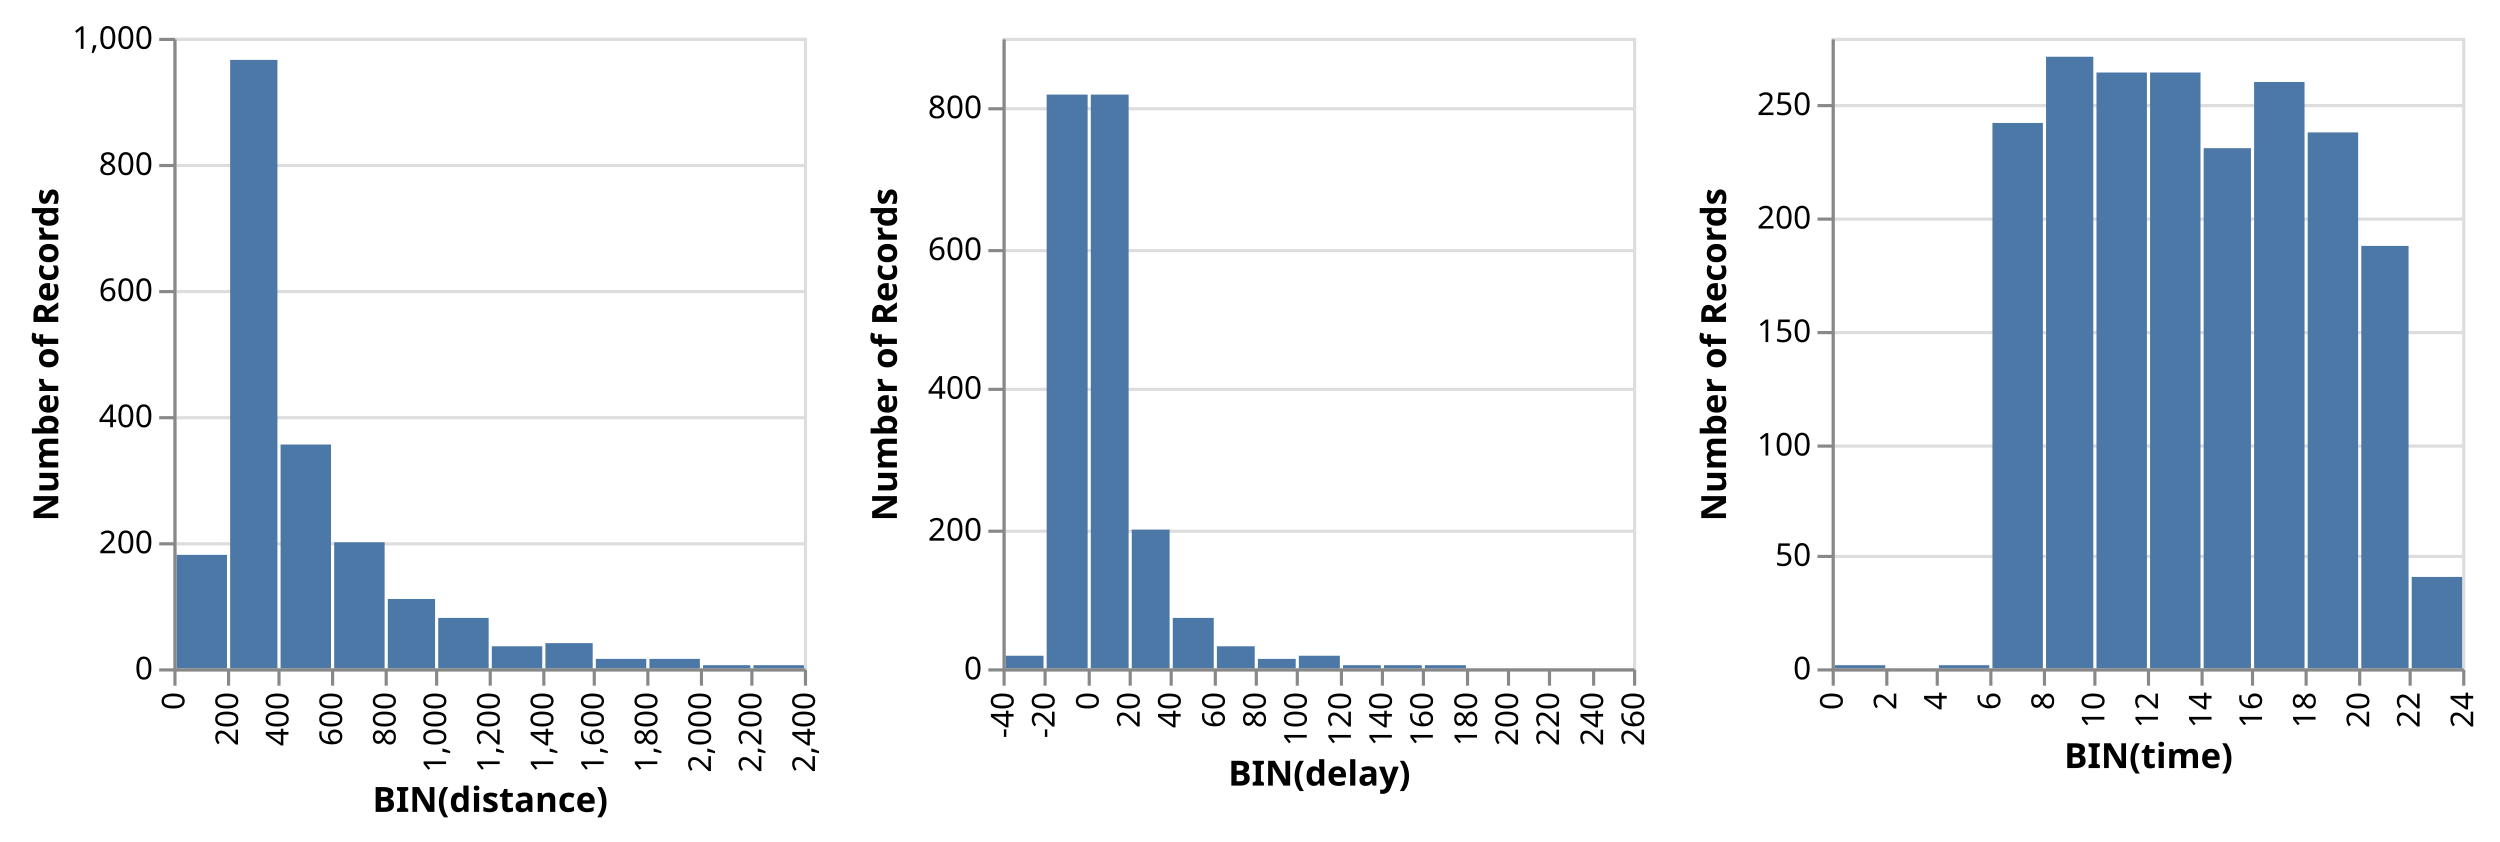
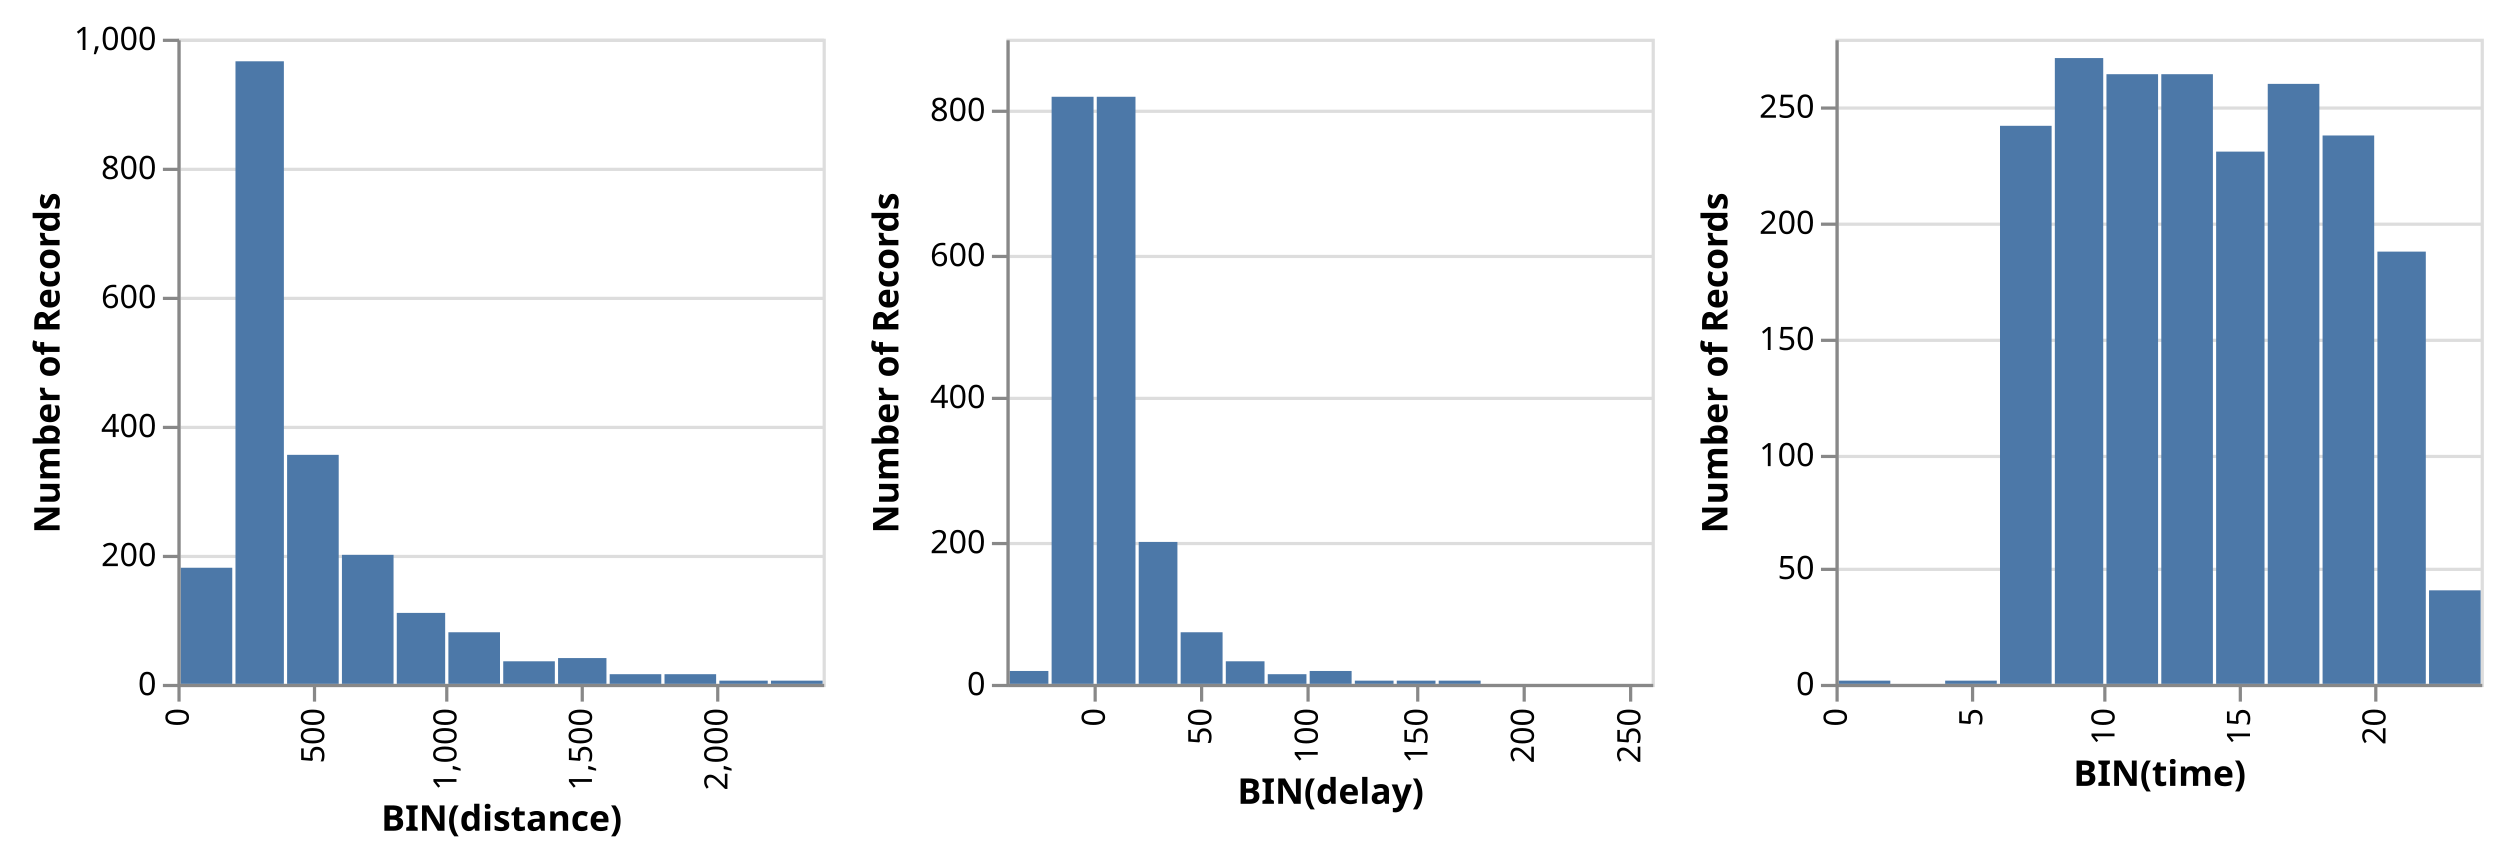
- <svg xmlns="http://www.w3.org/2000/svg" class="marks" width="793" height="267" viewBox="0 0 793 267" version="1.1">
+ <svg xmlns="http://www.w3.org/2000/svg" class="marks" width="775" height="267" viewBox="0 0 775 267" version="1.1">
  <g transform="translate(55,12)">
    <g class="mark-group role-frame root">
      <g transform="translate(0,0)">
        <path class="background" d="M0,0h200v200h-200Z" style="fill: none;" />
        <g>
          <g class="mark-group role-scope child_distance_group">
            <g transform="translate(0,0)">
              <path class="background" d="M0.5,0.5h200v200h-200Z" style="fill: transparent; stroke: #ddd;" />
              <g>
                <g class="mark-group role-axis">
                  <g transform="translate(0.5,0.5)">
                    <path class="background" d="M0,0h0v0h0Z" style="pointer-events: none; fill: none;" />
                    <g>
                      <g class="mark-rule role-axis-grid" style="pointer-events: none;">
                        <line transform="translate(0,200)" x2="200" y2="0" style="fill: none; stroke: #ddd; stroke-width: 1; stroke-dasharray: ; opacity: 1;" />
                        <line transform="translate(0,160)" x2="200" y2="0" style="fill: none; stroke: #ddd; stroke-width: 1; stroke-dasharray: ; opacity: 1;" />
                        <line transform="translate(0,120)" x2="200" y2="0" style="fill: none; stroke: #ddd; stroke-width: 1; stroke-dasharray: ; opacity: 1;" />
                        <line transform="translate(0,80)" x2="200" y2="0" style="fill: none; stroke: #ddd; stroke-width: 1; stroke-dasharray: ; opacity: 1;" />
                        <line transform="translate(0,40)" x2="200" y2="0" style="fill: none; stroke: #ddd; stroke-width: 1; stroke-dasharray: ; opacity: 1;" />
                        <line transform="translate(0,0)" x2="200" y2="0" style="fill: none; stroke: #ddd; stroke-width: 1; stroke-dasharray: ; opacity: 1;" />
                      </g>
                    </g>
                  </g>
                </g>
                <g class="mark-rect role-mark child_distance_marks">
                  <path d="M34,129h16v71h-16Z" style="fill: #4c78a8;" />
                  <path d="M51,160h16v40h-16Z" style="fill: #4c78a8;" />
                  <path d="M18,7h15v193h-15Z" style="fill: #4c78a8;" />
                  <path d="M1,164h16v36h-16Z" style="fill: #4c78a8;" />
                  <path d="M68,178h15v22h-15Z" style="fill: #4c78a8;" />
                  <path d="M118,192h15v8h-15Z" style="fill: #4c78a8;" />
                  <path d="M84,184h16v16h-16Z" style="fill: #4c78a8;" />
                  <path d="M168,199h15v1h-15Z" style="fill: #4c78a8;" />
                  <path d="M151,197h16v3h-16Z" style="fill: #4c78a8;" />
                  <path d="M134,197h16v3h-16Z" style="fill: #4c78a8;" />
                  <path d="M101,193h16v7h-16Z" style="fill: #4c78a8;" />
                  <path d="M184,199h16v1h-16Z" style="fill: #4c78a8;" />
                </g>
                <g class="mark-group role-axis">
                  <g transform="translate(0.5,200.5)">
                    <path class="background" d="M0,0h0v0h0Z" style="pointer-events: none; fill: none;" />
                    <g>
                      <g class="mark-rule role-axis-tick" style="pointer-events: none;">
                        <line transform="translate(0,0)" x2="0" y2="5" style="fill: none; stroke: #888; stroke-width: 1; opacity: 1;" />
-                         <line transform="translate(17,0)" x2="0" y2="5" style="fill: none; stroke: #888; stroke-width: 1; opacity: 1;" />
-                         <line transform="translate(33,0)" x2="0" y2="5" style="fill: none; stroke: #888; stroke-width: 1; opacity: 1;" />
-                         <line transform="translate(50,0)" x2="0" y2="5" style="fill: none; stroke: #888; stroke-width: 1; opacity: 1;" />
-                         <line transform="translate(67,0)" x2="0" y2="5" style="fill: none; stroke: #888; stroke-width: 1; opacity: 1;" />
+                         <line transform="translate(42,0)" x2="0" y2="5" style="fill: none; stroke: #888; stroke-width: 1; opacity: 1;" />
                        <line transform="translate(83,0)" x2="0" y2="5" style="fill: none; stroke: #888; stroke-width: 1; opacity: 1;" />
-                         <line transform="translate(100,0)" x2="0" y2="5" style="fill: none; stroke: #888; stroke-width: 1; opacity: 1;" />
-                         <line transform="translate(117,0)" x2="0" y2="5" style="fill: none; stroke: #888; stroke-width: 1; opacity: 1;" />
-                         <line transform="translate(133,0)" x2="0" y2="5" style="fill: none; stroke: #888; stroke-width: 1; opacity: 1;" />
-                         <line transform="translate(150,0)" x2="0" y2="5" style="fill: none; stroke: #888; stroke-width: 1; opacity: 1;" />
+                         <line transform="translate(125,0)" x2="0" y2="5" style="fill: none; stroke: #888; stroke-width: 1; opacity: 1;" />
                        <line transform="translate(167,0)" x2="0" y2="5" style="fill: none; stroke: #888; stroke-width: 1; opacity: 1;" />
-                         <line transform="translate(183,0)" x2="0" y2="5" style="fill: none; stroke: #888; stroke-width: 1; opacity: 1;" />
-                         <line transform="translate(200,0)" x2="0" y2="5" style="fill: none; stroke: #888; stroke-width: 1; opacity: 1;" />
                      </g>
                      <g class="mark-text role-axis-label" style="pointer-events: none;">
                        <text text-anchor="end" transform="translate(0,7) rotate(270) translate(0,3)" style="font: 10px sans-serif; fill: #000; opacity: 1;">0</text>
-                         <text text-anchor="end" transform="translate(17,7) rotate(270) translate(0,3)" style="font: 10px sans-serif; fill: #000; opacity: 1;">200</text>
-                         <text text-anchor="end" transform="translate(33,7) rotate(270) translate(0,3)" style="font: 10px sans-serif; fill: #000; opacity: 1;">400</text>
-                         <text text-anchor="end" transform="translate(50,7) rotate(270) translate(0,3)" style="font: 10px sans-serif; fill: #000; opacity: 1;">600</text>
-                         <text text-anchor="end" transform="translate(67,7) rotate(270) translate(0,3)" style="font: 10px sans-serif; fill: #000; opacity: 1;">800</text>
+                         <text text-anchor="end" transform="translate(42,7) rotate(270) translate(0,3)" style="font: 10px sans-serif; fill: #000; opacity: 1;">500</text>
                        <text text-anchor="end" transform="translate(83,7) rotate(270) translate(0,3)" style="font: 10px sans-serif; fill: #000; opacity: 1;">1,000</text>
-                         <text text-anchor="end" transform="translate(100,7) rotate(270) translate(0,3)" style="font: 10px sans-serif; fill: #000; opacity: 1;">1,200</text>
-                         <text text-anchor="end" transform="translate(117,7) rotate(270) translate(0,3)" style="font: 10px sans-serif; fill: #000; opacity: 1;">1,400</text>
-                         <text text-anchor="end" transform="translate(133,7) rotate(270) translate(0,3)" style="font: 10px sans-serif; fill: #000; opacity: 1;">1,600</text>
-                         <text text-anchor="end" transform="translate(150,7) rotate(270) translate(0,3)" style="font: 10px sans-serif; fill: #000; opacity: 1;">1,800</text>
+                         <text text-anchor="end" transform="translate(125,7) rotate(270) translate(0,3)" style="font: 10px sans-serif; fill: #000; opacity: 1;">1,500</text>
                        <text text-anchor="end" transform="translate(167,7) rotate(270) translate(0,3)" style="font: 10px sans-serif; fill: #000; opacity: 1;">2,000</text>
-                         <text text-anchor="end" transform="translate(183,7) rotate(270) translate(0,3)" style="font: 10px sans-serif; fill: #000; opacity: 1;">2,200</text>
-                         <text text-anchor="end" transform="translate(200,7) rotate(270) translate(0,3)" style="font: 10px sans-serif; fill: #000; opacity: 1;">2,400</text>
                      </g>
                      <g class="mark-rule role-axis-domain" style="pointer-events: none;">
                        <line transform="translate(0,0)" x2="200" y2="0" style="fill: none; stroke: #888; stroke-width: 1; opacity: 1;" />
                      </g>
                      <g class="mark-text role-axis-title" style="pointer-events: none;">
                        <text text-anchor="middle" transform="translate(100,45.02441)" style="font: bold 11px sans-serif; fill: #000; opacity: 1;">BIN(distance)</text>
                      </g>
                    </g>
                  </g>
                </g>
                <g class="mark-group role-axis">
                  <g transform="translate(0.5,0.5)">
                    <path class="background" d="M0,0h0v0h0Z" style="pointer-events: none; fill: none;" />
                    <g>
                      <g class="mark-rule role-axis-tick" style="pointer-events: none;">
                        <line transform="translate(0,200)" x2="-5" y2="0" style="fill: none; stroke: #888; stroke-width: 1; opacity: 1;" />
                        <line transform="translate(0,160)" x2="-5" y2="0" style="fill: none; stroke: #888; stroke-width: 1; opacity: 1;" />
                        <line transform="translate(0,120)" x2="-5" y2="0" style="fill: none; stroke: #888; stroke-width: 1; opacity: 1;" />
                        <line transform="translate(0,80)" x2="-5" y2="0" style="fill: none; stroke: #888; stroke-width: 1; opacity: 1;" />
                        <line transform="translate(0,40)" x2="-5" y2="0" style="fill: none; stroke: #888; stroke-width: 1; opacity: 1;" />
                        <line transform="translate(0,0)" x2="-5" y2="0" style="fill: none; stroke: #888; stroke-width: 1; opacity: 1;" />
                      </g>
                      <g class="mark-text role-axis-label" style="pointer-events: none;">
                        <text text-anchor="end" transform="translate(-7,203)" style="font: 10px sans-serif; fill: #000; opacity: 1;">0</text>
                        <text text-anchor="end" transform="translate(-7,163)" style="font: 10px sans-serif; fill: #000; opacity: 1;">200</text>
                        <text text-anchor="end" transform="translate(-7,123)" style="font: 10px sans-serif; fill: #000; opacity: 1;">400</text>
                        <text text-anchor="end" transform="translate(-7,83)" style="font: 10px sans-serif; fill: #000; opacity: 1;">600</text>
                        <text text-anchor="end" transform="translate(-7,43)" style="font: 10px sans-serif; fill: #000; opacity: 1;">800</text>
                        <text text-anchor="end" transform="translate(-7,3)" style="font: 10px sans-serif; fill: #000; opacity: 1;">1,000</text>
                      </g>
                      <g class="mark-rule role-axis-domain" style="pointer-events: none;">
                        <line transform="translate(0,200)" x2="0" y2="-200" style="fill: none; stroke: #888; stroke-width: 1; opacity: 1;" />
                      </g>
                      <g class="mark-text role-axis-title" style="pointer-events: none;">
                        <text text-anchor="middle" transform="translate(-35.02441,100) rotate(-90) translate(0,-2)" style="font: bold 11px sans-serif; fill: #000; opacity: 1;">Number of Records</text>
                      </g>
                    </g>
                  </g>
                </g>
              </g>
            </g>
          </g>
          <g class="mark-group role-scope child_delay_group">
-             <g transform="translate(263,0)">
+             <g transform="translate(257,0)">
              <path class="background" d="M0.5,0.5h200v200h-200Z" style="fill: transparent; stroke: #ddd;" />
              <g>
                <g class="mark-group role-axis">
                  <g transform="translate(0.5,0.5)">
                    <path class="background" d="M0,0h0v0h0Z" style="pointer-events: none; fill: none;" />
                    <g>
                      <g class="mark-rule role-axis-grid" style="pointer-events: none;">
                        <line transform="translate(0,200)" x2="200" y2="0" style="fill: none; stroke: #ddd; stroke-width: 1; stroke-dasharray: ; opacity: 1;" />
                        <line transform="translate(0,156)" x2="200" y2="0" style="fill: none; stroke: #ddd; stroke-width: 1; stroke-dasharray: ; opacity: 1;" />
                        <line transform="translate(0,111)" x2="200" y2="0" style="fill: none; stroke: #ddd; stroke-width: 1; stroke-dasharray: ; opacity: 1;" />
                        <line transform="translate(0,67)" x2="200" y2="0" style="fill: none; stroke: #ddd; stroke-width: 1; stroke-dasharray: ; opacity: 1;" />
                        <line transform="translate(0,22)" x2="200" y2="0" style="fill: none; stroke: #ddd; stroke-width: 1; stroke-dasharray: ; opacity: 1;" />
                      </g>
                    </g>
                  </g>
                </g>
                <g class="mark-rect role-mark child_delay_marks">
                  <path d="M28,18h12v182h-12Z" style="fill: #4c78a8;" />
                  <path d="M14,18h13v182h-13Z" style="fill: #4c78a8;" />
                  <path d="M54,184h13v16h-13Z" style="fill: #4c78a8;" />
                  <path d="M41,156h12v44h-12Z" style="fill: #4c78a8;" />
                  <path d="M134,199h13v1h-13Z" style="fill: #4c78a8;" />
                  <path d="M94,196h13v4h-13Z" style="fill: #4c78a8;" />
                  <path d="M68,193h12v7h-12Z" style="fill: #4c78a8;" />
                  <path d="M1,196h12v4h-12Z" style="fill: #4c78a8;" />
                  <path d="M81,197h12v3h-12Z" style="fill: #4c78a8;" />
                  <path d="M148,200h12v0h-12Z" style="fill: #4c78a8;" />
                  <path d="M121,199h12v1h-12Z" style="fill: #4c78a8;" />
                  <path d="M188,200h12v0h-12Z" style="fill: #4c78a8;" />
                  <path d="M108,199h12v1h-12Z" style="fill: #4c78a8;" />
                  <path d="M161,200h12v0h-12Z" style="fill: #4c78a8;" />
                  <path d="M174,200h13v0h-13Z" style="fill: #4c78a8;" />
                </g>
                <g class="mark-group role-axis">
                  <g transform="translate(0.5,200.5)">
                    <path class="background" d="M0,0h0v0h0Z" style="pointer-events: none; fill: none;" />
                    <g>
                      <g class="mark-rule role-axis-tick" style="pointer-events: none;">
-                         <line transform="translate(0,0)" x2="0" y2="5" style="fill: none; stroke: #888; stroke-width: 1; opacity: 1;" />
-                         <line transform="translate(13,0)" x2="0" y2="5" style="fill: none; stroke: #888; stroke-width: 1; opacity: 1;" />
                        <line transform="translate(27,0)" x2="0" y2="5" style="fill: none; stroke: #888; stroke-width: 1; opacity: 1;" />
-                         <line transform="translate(40,0)" x2="0" y2="5" style="fill: none; stroke: #888; stroke-width: 1; opacity: 1;" />
-                         <line transform="translate(53,0)" x2="0" y2="5" style="fill: none; stroke: #888; stroke-width: 1; opacity: 1;" />
-                         <line transform="translate(67,0)" x2="0" y2="5" style="fill: none; stroke: #888; stroke-width: 1; opacity: 1;" />
-                         <line transform="translate(80,0)" x2="0" y2="5" style="fill: none; stroke: #888; stroke-width: 1; opacity: 1;" />
+                         <line transform="translate(60,0)" x2="0" y2="5" style="fill: none; stroke: #888; stroke-width: 1; opacity: 1;" />
                        <line transform="translate(93,0)" x2="0" y2="5" style="fill: none; stroke: #888; stroke-width: 1; opacity: 1;" />
-                         <line transform="translate(107,0)" x2="0" y2="5" style="fill: none; stroke: #888; stroke-width: 1; opacity: 1;" />
-                         <line transform="translate(120,0)" x2="0" y2="5" style="fill: none; stroke: #888; stroke-width: 1; opacity: 1;" />
-                         <line transform="translate(133,0)" x2="0" y2="5" style="fill: none; stroke: #888; stroke-width: 1; opacity: 1;" />
-                         <line transform="translate(147,0)" x2="0" y2="5" style="fill: none; stroke: #888; stroke-width: 1; opacity: 1;" />
+                         <line transform="translate(127,0)" x2="0" y2="5" style="fill: none; stroke: #888; stroke-width: 1; opacity: 1;" />
                        <line transform="translate(160,0)" x2="0" y2="5" style="fill: none; stroke: #888; stroke-width: 1; opacity: 1;" />
-                         <line transform="translate(173,0)" x2="0" y2="5" style="fill: none; stroke: #888; stroke-width: 1; opacity: 1;" />
-                         <line transform="translate(187,0)" x2="0" y2="5" style="fill: none; stroke: #888; stroke-width: 1; opacity: 1;" />
-                         <line transform="translate(200,0)" x2="0" y2="5" style="fill: none; stroke: #888; stroke-width: 1; opacity: 1;" />
-                       </g>
-                       <g class="mark-text role-axis-label" style="pointer-events: none;">
-                         <text text-anchor="end" transform="translate(0,7) rotate(270) translate(0,3)" style="font: 10px sans-serif; fill: #000; opacity: 1;">-40</text>
-                         <text text-anchor="end" transform="translate(13,7) rotate(270) translate(0,3)" style="font: 10px sans-serif; fill: #000; opacity: 1;">-20</text>
+                         <line transform="translate(193,0)" x2="0" y2="5" style="fill: none; stroke: #888; stroke-width: 1; opacity: 1;" />
+                       </g>
+                       <g class="mark-text role-axis-label" style="pointer-events: none;">
                        <text text-anchor="end" transform="translate(27,7) rotate(270) translate(0,3)" style="font: 10px sans-serif; fill: #000; opacity: 1;">0</text>
-                         <text text-anchor="end" transform="translate(40,7) rotate(270) translate(0,3)" style="font: 10px sans-serif; fill: #000; opacity: 1;">20</text>
-                         <text text-anchor="end" transform="translate(53,7) rotate(270) translate(0,3)" style="font: 10px sans-serif; fill: #000; opacity: 1;">40</text>
-                         <text text-anchor="end" transform="translate(67,7) rotate(270) translate(0,3)" style="font: 10px sans-serif; fill: #000; opacity: 1;">60</text>
-                         <text text-anchor="end" transform="translate(80,7) rotate(270) translate(0,3)" style="font: 10px sans-serif; fill: #000; opacity: 1;">80</text>
+                         <text text-anchor="end" transform="translate(60,7) rotate(270) translate(0,3)" style="font: 10px sans-serif; fill: #000; opacity: 1;">50</text>
                        <text text-anchor="end" transform="translate(93,7) rotate(270) translate(0,3)" style="font: 10px sans-serif; fill: #000; opacity: 1;">100</text>
-                         <text text-anchor="end" transform="translate(107,7) rotate(270) translate(0,3)" style="font: 10px sans-serif; fill: #000; opacity: 1;">120</text>
-                         <text text-anchor="end" transform="translate(120,7) rotate(270) translate(0,3)" style="font: 10px sans-serif; fill: #000; opacity: 1;">140</text>
-                         <text text-anchor="end" transform="translate(133,7) rotate(270) translate(0,3)" style="font: 10px sans-serif; fill: #000; opacity: 1;">160</text>
-                         <text text-anchor="end" transform="translate(147,7) rotate(270) translate(0,3)" style="font: 10px sans-serif; fill: #000; opacity: 1;">180</text>
+                         <text text-anchor="end" transform="translate(127,7) rotate(270) translate(0,3)" style="font: 10px sans-serif; fill: #000; opacity: 1;">150</text>
                        <text text-anchor="end" transform="translate(160,7) rotate(270) translate(0,3)" style="font: 10px sans-serif; fill: #000; opacity: 1;">200</text>
-                         <text text-anchor="end" transform="translate(173,7) rotate(270) translate(0,3)" style="font: 10px sans-serif; fill: #000; opacity: 1;">220</text>
-                         <text text-anchor="end" transform="translate(187,7) rotate(270) translate(0,3)" style="font: 10px sans-serif; fill: #000; opacity: 1;">240</text>
-                         <text text-anchor="end" transform="translate(200,7) rotate(270) translate(0,3)" style="font: 10px sans-serif; fill: #000; opacity: 1;">260</text>
+                         <text text-anchor="end" transform="translate(193,7) rotate(270) translate(0,3)" style="font: 10px sans-serif; fill: #000; opacity: 1;">250</text>
                      </g>
                      <g class="mark-rule role-axis-domain" style="pointer-events: none;">
                        <line transform="translate(0,0)" x2="200" y2="0" style="fill: none; stroke: #888; stroke-width: 1; opacity: 1;" />
                      </g>
                      <g class="mark-text role-axis-title" style="pointer-events: none;">
                        <text text-anchor="middle" transform="translate(100,36.68457)" style="font: bold 11px sans-serif; fill: #000; opacity: 1;">BIN(delay)</text>
                      </g>
                    </g>
                  </g>
                </g>
                <g class="mark-group role-axis">
                  <g transform="translate(0.5,0.5)">
                    <path class="background" d="M0,0h0v0h0Z" style="pointer-events: none; fill: none;" />
                    <g>
                      <g class="mark-rule role-axis-tick" style="pointer-events: none;">
                        <line transform="translate(0,200)" x2="-5" y2="0" style="fill: none; stroke: #888; stroke-width: 1; opacity: 1;" />
                        <line transform="translate(0,156)" x2="-5" y2="0" style="fill: none; stroke: #888; stroke-width: 1; opacity: 1;" />
                        <line transform="translate(0,111)" x2="-5" y2="0" style="fill: none; stroke: #888; stroke-width: 1; opacity: 1;" />
                        <line transform="translate(0,67)" x2="-5" y2="0" style="fill: none; stroke: #888; stroke-width: 1; opacity: 1;" />
                        <line transform="translate(0,22)" x2="-5" y2="0" style="fill: none; stroke: #888; stroke-width: 1; opacity: 1;" />
                      </g>
                      <g class="mark-text role-axis-label" style="pointer-events: none;">
                        <text text-anchor="end" transform="translate(-7,203)" style="font: 10px sans-serif; fill: #000; opacity: 1;">0</text>
                        <text text-anchor="end" transform="translate(-7,159)" style="font: 10px sans-serif; fill: #000; opacity: 1;">200</text>
                        <text text-anchor="end" transform="translate(-7,114)" style="font: 10px sans-serif; fill: #000; opacity: 1;">400</text>
                        <text text-anchor="end" transform="translate(-7,70)" style="font: 10px sans-serif; fill: #000; opacity: 1;">600</text>
                        <text text-anchor="end" transform="translate(-7,25)" style="font: 10px sans-serif; fill: #000; opacity: 1;">800</text>
                      </g>
                      <g class="mark-rule role-axis-domain" style="pointer-events: none;">
                        <line transform="translate(0,200)" x2="0" y2="-200" style="fill: none; stroke: #888; stroke-width: 1; opacity: 1;" />
                      </g>
                      <g class="mark-text role-axis-title" style="pointer-events: none;">
                        <text text-anchor="middle" transform="translate(-32,100) rotate(-90) translate(0,-2)" style="font: bold 11px sans-serif; fill: #000; opacity: 1;">Number of Records</text>
                      </g>
                    </g>
                  </g>
                </g>
              </g>
            </g>
          </g>
          <g class="mark-group role-scope child_time_group">
-             <g transform="translate(526,0)">
+             <g transform="translate(514,0)">
              <path class="background" d="M0.5,0.5h200v200h-200Z" style="fill: transparent; stroke: #ddd;" />
              <g>
                <g class="mark-group role-axis">
                  <g transform="translate(0.5,0.5)">
                    <path class="background" d="M0,0h0v0h0Z" style="pointer-events: none; fill: none;" />
                    <g>
                      <g class="mark-rule role-axis-grid" style="pointer-events: none;">
                        <line transform="translate(0,200)" x2="200" y2="0" style="fill: none; stroke: #ddd; stroke-width: 1; stroke-dasharray: ; opacity: 1;" />
                        <line transform="translate(0,164)" x2="200" y2="0" style="fill: none; stroke: #ddd; stroke-width: 1; stroke-dasharray: ; opacity: 1;" />
                        <line transform="translate(0,129)" x2="200" y2="0" style="fill: none; stroke: #ddd; stroke-width: 1; stroke-dasharray: ; opacity: 1;" />
                        <line transform="translate(0,93)" x2="200" y2="0" style="fill: none; stroke: #ddd; stroke-width: 1; stroke-dasharray: ; opacity: 1;" />
                        <line transform="translate(0,57)" x2="200" y2="0" style="fill: none; stroke: #ddd; stroke-width: 1; stroke-dasharray: ; opacity: 1;" />
                        <line transform="translate(0,21)" x2="200" y2="0" style="fill: none; stroke: #ddd; stroke-width: 1; stroke-dasharray: ; opacity: 1;" />
                      </g>
                    </g>
                  </g>
                </g>
                <g class="mark-rect role-mark child_time_marks">
                  <path d="M168,66h15v134h-15Z" style="fill: #4c78a8;" />
                  <path d="M118,35h15v165h-15Z" style="fill: #4c78a8;" />
                  <path d="M101,11h16v189h-16Z" style="fill: #4c78a8;" />
                  <path d="M68,6h15v194h-15Z" style="fill: #4c78a8;" />
                  <path d="M51,27h16v173h-16Z" style="fill: #4c78a8;" />
                  <path d="M84,11h16v189h-16Z" style="fill: #4c78a8;" />
                  <path d="M151,30h16v170h-16Z" style="fill: #4c78a8;" />
                  <path d="M134,14h16v186h-16Z" style="fill: #4c78a8;" />
                  <path d="M184,171h16v29h-16Z" style="fill: #4c78a8;" />
                  <path d="M34,199h16v1h-16Z" style="fill: #4c78a8;" />
                  <path d="M1,199h16v1h-16Z" style="fill: #4c78a8;" />
                </g>
                <g class="mark-group role-axis">
                  <g transform="translate(0.5,200.5)">
                    <path class="background" d="M0,0h0v0h0Z" style="pointer-events: none; fill: none;" />
                    <g>
                      <g class="mark-rule role-axis-tick" style="pointer-events: none;">
                        <line transform="translate(0,0)" x2="0" y2="5" style="fill: none; stroke: #888; stroke-width: 1; opacity: 1;" />
-                         <line transform="translate(17,0)" x2="0" y2="5" style="fill: none; stroke: #888; stroke-width: 1; opacity: 1;" />
-                         <line transform="translate(33,0)" x2="0" y2="5" style="fill: none; stroke: #888; stroke-width: 1; opacity: 1;" />
-                         <line transform="translate(50,0)" x2="0" y2="5" style="fill: none; stroke: #888; stroke-width: 1; opacity: 1;" />
-                         <line transform="translate(67,0)" x2="0" y2="5" style="fill: none; stroke: #888; stroke-width: 1; opacity: 1;" />
+                         <line transform="translate(42,0)" x2="0" y2="5" style="fill: none; stroke: #888; stroke-width: 1; opacity: 1;" />
                        <line transform="translate(83,0)" x2="0" y2="5" style="fill: none; stroke: #888; stroke-width: 1; opacity: 1;" />
-                         <line transform="translate(100,0)" x2="0" y2="5" style="fill: none; stroke: #888; stroke-width: 1; opacity: 1;" />
-                         <line transform="translate(117,0)" x2="0" y2="5" style="fill: none; stroke: #888; stroke-width: 1; opacity: 1;" />
-                         <line transform="translate(133,0)" x2="0" y2="5" style="fill: none; stroke: #888; stroke-width: 1; opacity: 1;" />
-                         <line transform="translate(150,0)" x2="0" y2="5" style="fill: none; stroke: #888; stroke-width: 1; opacity: 1;" />
+                         <line transform="translate(125,0)" x2="0" y2="5" style="fill: none; stroke: #888; stroke-width: 1; opacity: 1;" />
                        <line transform="translate(167,0)" x2="0" y2="5" style="fill: none; stroke: #888; stroke-width: 1; opacity: 1;" />
-                         <line transform="translate(183,0)" x2="0" y2="5" style="fill: none; stroke: #888; stroke-width: 1; opacity: 1;" />
-                         <line transform="translate(200,0)" x2="0" y2="5" style="fill: none; stroke: #888; stroke-width: 1; opacity: 1;" />
                      </g>
                      <g class="mark-text role-axis-label" style="pointer-events: none;">
                        <text text-anchor="end" transform="translate(0,7) rotate(270) translate(0,3)" style="font: 10px sans-serif; fill: #000; opacity: 1;">0</text>
-                         <text text-anchor="end" transform="translate(17,7) rotate(270) translate(0,3)" style="font: 10px sans-serif; fill: #000; opacity: 1;">2</text>
-                         <text text-anchor="end" transform="translate(33,7) rotate(270) translate(0,3)" style="font: 10px sans-serif; fill: #000; opacity: 1;">4</text>
-                         <text text-anchor="end" transform="translate(50,7) rotate(270) translate(0,3)" style="font: 10px sans-serif; fill: #000; opacity: 1;">6</text>
-                         <text text-anchor="end" transform="translate(67,7) rotate(270) translate(0,3)" style="font: 10px sans-serif; fill: #000; opacity: 1;">8</text>
+                         <text text-anchor="end" transform="translate(42,7) rotate(270) translate(0,3)" style="font: 10px sans-serif; fill: #000; opacity: 1;">5</text>
                        <text text-anchor="end" transform="translate(83,7) rotate(270) translate(0,3)" style="font: 10px sans-serif; fill: #000; opacity: 1;">10</text>
-                         <text text-anchor="end" transform="translate(100,7) rotate(270) translate(0,3)" style="font: 10px sans-serif; fill: #000; opacity: 1;">12</text>
-                         <text text-anchor="end" transform="translate(117,7) rotate(270) translate(0,3)" style="font: 10px sans-serif; fill: #000; opacity: 1;">14</text>
-                         <text text-anchor="end" transform="translate(133,7) rotate(270) translate(0,3)" style="font: 10px sans-serif; fill: #000; opacity: 1;">16</text>
-                         <text text-anchor="end" transform="translate(150,7) rotate(270) translate(0,3)" style="font: 10px sans-serif; fill: #000; opacity: 1;">18</text>
+                         <text text-anchor="end" transform="translate(125,7) rotate(270) translate(0,3)" style="font: 10px sans-serif; fill: #000; opacity: 1;">15</text>
                        <text text-anchor="end" transform="translate(167,7) rotate(270) translate(0,3)" style="font: 10px sans-serif; fill: #000; opacity: 1;">20</text>
-                         <text text-anchor="end" transform="translate(183,7) rotate(270) translate(0,3)" style="font: 10px sans-serif; fill: #000; opacity: 1;">22</text>
-                         <text text-anchor="end" transform="translate(200,7) rotate(270) translate(0,3)" style="font: 10px sans-serif; fill: #000; opacity: 1;">24</text>
                      </g>
                      <g class="mark-rule role-axis-domain" style="pointer-events: none;">
                        <line transform="translate(0,0)" x2="200" y2="0" style="fill: none; stroke: #888; stroke-width: 1; opacity: 1;" />
                      </g>
                      <g class="mark-text role-axis-title" style="pointer-events: none;">
                        <text text-anchor="middle" transform="translate(100,31.12305)" style="font: bold 11px sans-serif; fill: #000; opacity: 1;">BIN(time)</text>
                      </g>
                    </g>
                  </g>
                </g>
                <g class="mark-group role-axis">
                  <g transform="translate(0.5,0.5)">
                    <path class="background" d="M0,0h0v0h0Z" style="pointer-events: none; fill: none;" />
                    <g>
                      <g class="mark-rule role-axis-tick" style="pointer-events: none;">
                        <line transform="translate(0,200)" x2="-5" y2="0" style="fill: none; stroke: #888; stroke-width: 1; opacity: 1;" />
                        <line transform="translate(0,164)" x2="-5" y2="0" style="fill: none; stroke: #888; stroke-width: 1; opacity: 1;" />
                        <line transform="translate(0,129)" x2="-5" y2="0" style="fill: none; stroke: #888; stroke-width: 1; opacity: 1;" />
                        <line transform="translate(0,93)" x2="-5" y2="0" style="fill: none; stroke: #888; stroke-width: 1; opacity: 1;" />
                        <line transform="translate(0,57)" x2="-5" y2="0" style="fill: none; stroke: #888; stroke-width: 1; opacity: 1;" />
                        <line transform="translate(0,21)" x2="-5" y2="0" style="fill: none; stroke: #888; stroke-width: 1; opacity: 1;" />
                      </g>
                      <g class="mark-text role-axis-label" style="pointer-events: none;">
                        <text text-anchor="end" transform="translate(-7,203)" style="font: 10px sans-serif; fill: #000; opacity: 1;">0</text>
                        <text text-anchor="end" transform="translate(-7,167)" style="font: 10px sans-serif; fill: #000; opacity: 1;">50</text>
                        <text text-anchor="end" transform="translate(-7,132)" style="font: 10px sans-serif; fill: #000; opacity: 1;">100</text>
                        <text text-anchor="end" transform="translate(-7,96)" style="font: 10px sans-serif; fill: #000; opacity: 1;">150</text>
                        <text text-anchor="end" transform="translate(-7,60)" style="font: 10px sans-serif; fill: #000; opacity: 1;">200</text>
                        <text text-anchor="end" transform="translate(-7,24)" style="font: 10px sans-serif; fill: #000; opacity: 1;">250</text>
                      </g>
                      <g class="mark-rule role-axis-domain" style="pointer-events: none;">
                        <line transform="translate(0,200)" x2="0" y2="-200" style="fill: none; stroke: #888; stroke-width: 1; opacity: 1;" />
                      </g>
                      <g class="mark-text role-axis-title" style="pointer-events: none;">
                        <text text-anchor="middle" transform="translate(-32,100) rotate(-90) translate(0,-2)" style="font: bold 11px sans-serif; fill: #000; opacity: 1;">Number of Records</text>
                      </g>
                    </g>
                  </g>
                </g>
              </g>
            </g>
          </g>
        </g>
      </g>
    </g>
  </g>
</svg>
